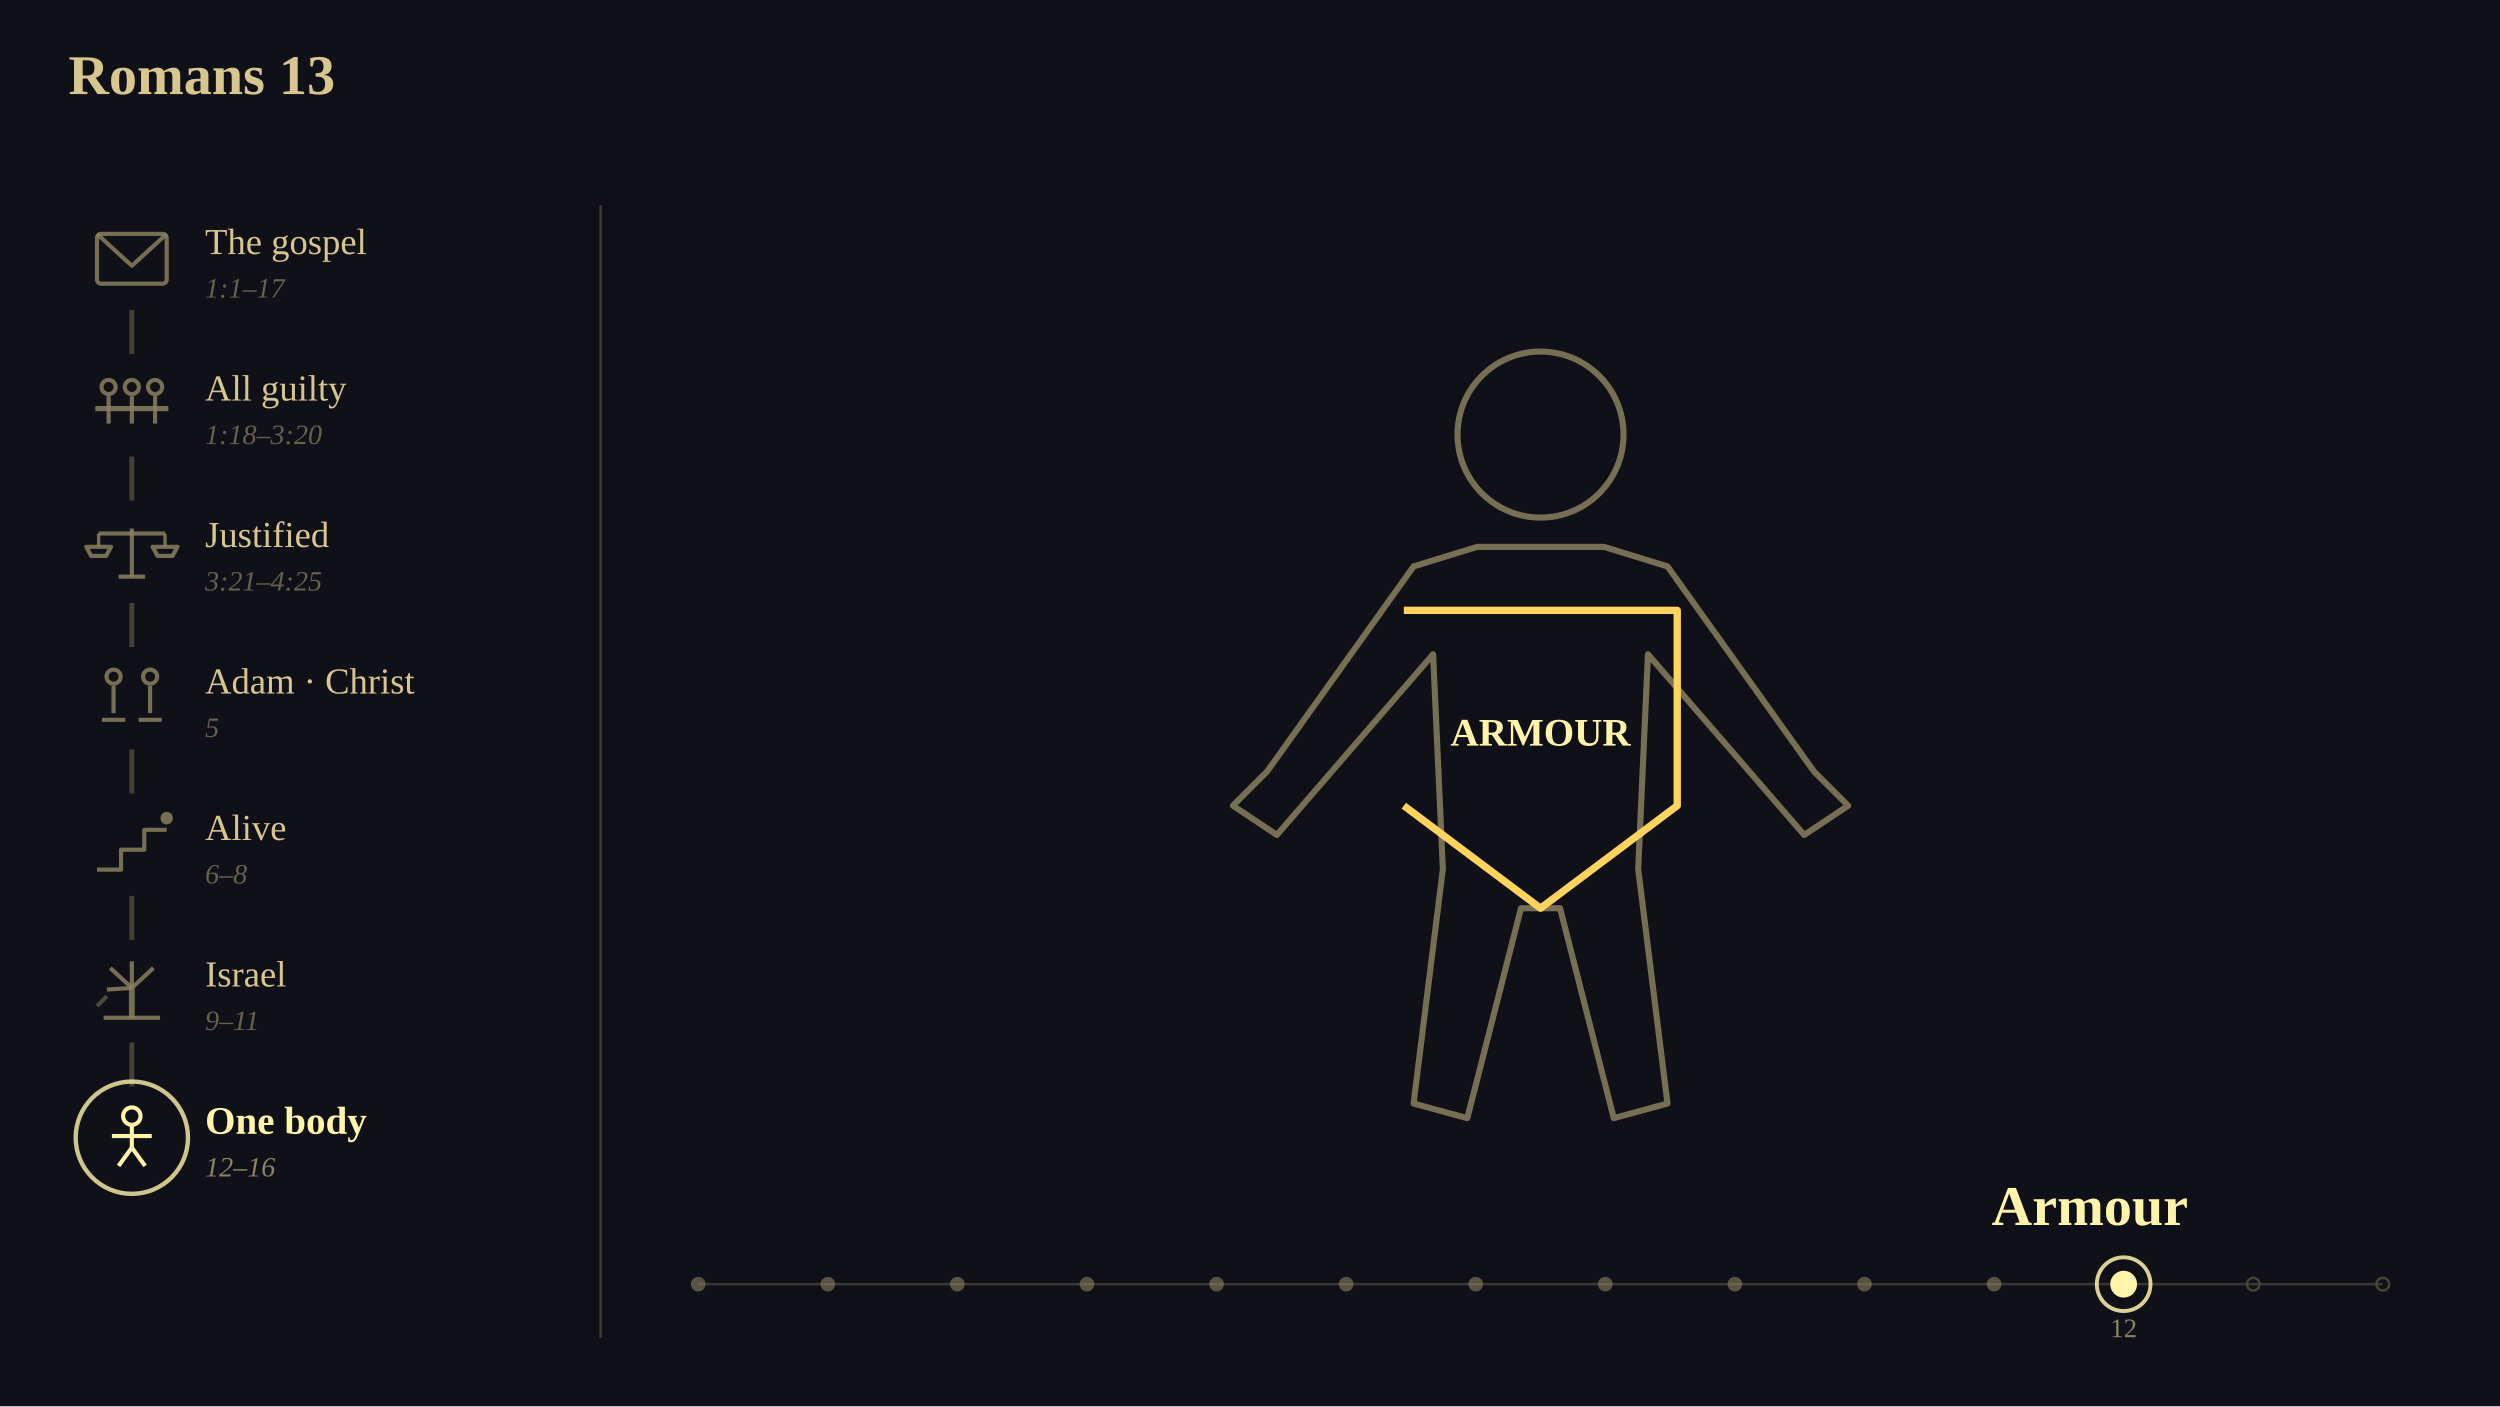
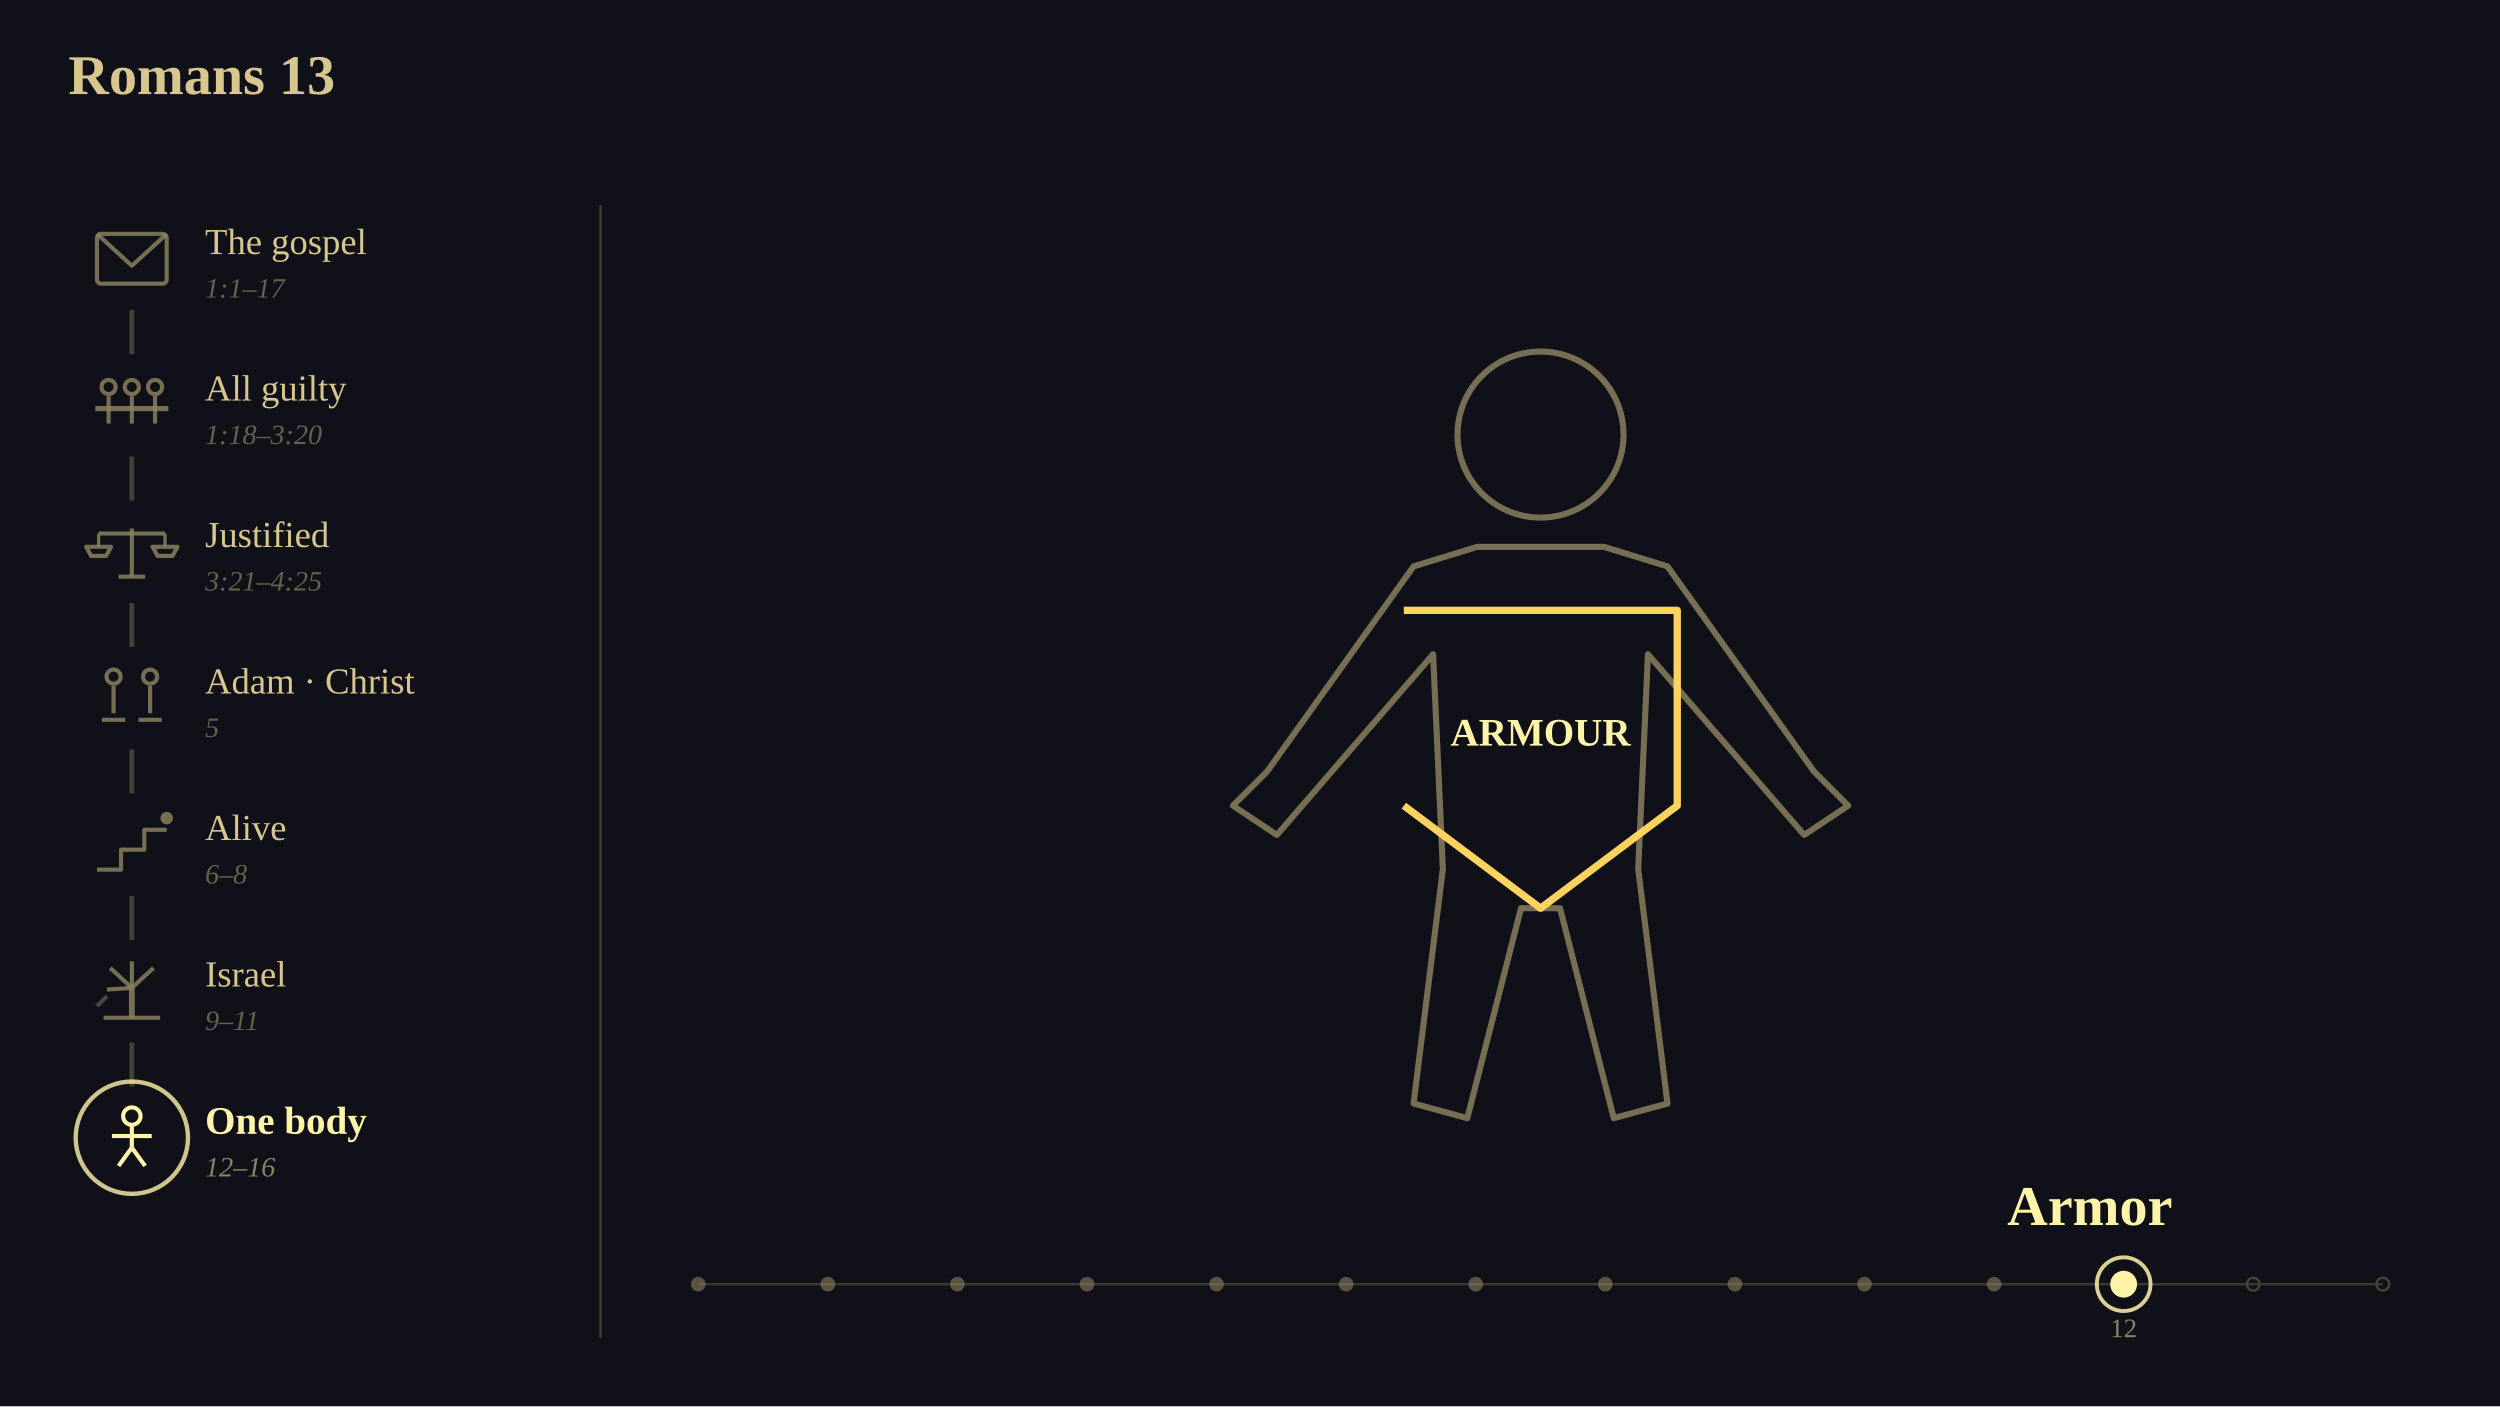
<svg xmlns="http://www.w3.org/2000/svg" viewBox="0 0 1024 576" width="1024" height="576" font-family="Georgia, 'Times New Roman', serif">
  <rect x="0" y="0" width="1024" height="576" fill="rgb(16,16,24)" />
  <text x="28" y="24" font-size="23" text-anchor="start" dominant-baseline="text-before-edge" fill="rgb(216,198,143)" font-family="Georgia, 'Times New Roman', serif" font-weight="bold">Romans 13</text>
  <line x1="54" y1="106" x2="54" y2="466" stroke="rgb(74,70,56)" stroke-width="2" stroke-opacity="0.898" />
  <circle cx="54" cy="106" r="21" fill="rgb(16,16,24)" />
  <rect x="39.72" y="95.8" width="28.56" height="20.4" rx="1.7" fill="none" stroke="rgb(138,129,95)" stroke-width="1.7" stroke-opacity="0.847" />
  <polyline points="39.72,95.8 54,108.86 68.28,95.8" stroke-linejoin="round" fill="none" stroke="rgb(138,129,95)" stroke-width="1.7" stroke-opacity="0.847" />
  <text x="84" y="99" font-size="15" text-anchor="start" dominant-baseline="central" fill="rgb(216,198,143)" font-family="Georgia, 'Times New Roman', serif">The gospel</text>
  <text x="84" y="118" font-size="11.5" text-anchor="start" dominant-baseline="central" fill="rgb(140,130,100)" font-family="Georgia, 'Times New Roman', serif" fill-opacity="0.698" font-style="italic">1:1–17</text>
  <circle cx="54" cy="166" r="21" fill="rgb(16,16,24)" />
  <circle cx="44.48" cy="158.52" r="2.89" fill="none" stroke="rgb(138,129,95)" stroke-width="1.7" stroke-opacity="0.847" />
  <line x1="44.48" y1="162.26" x2="44.48" y2="173.48" stroke="rgb(138,129,95)" stroke-width="1.7" stroke-opacity="0.847" />
  <circle cx="54" cy="158.52" r="2.89" fill="none" stroke="rgb(138,129,95)" stroke-width="1.7" stroke-opacity="0.847" />
  <line x1="54" y1="162.26" x2="54" y2="173.48" stroke="rgb(138,129,95)" stroke-width="1.7" stroke-opacity="0.847" />
  <circle cx="63.52" cy="158.52" r="2.89" fill="none" stroke="rgb(138,129,95)" stroke-width="1.7" stroke-opacity="0.847" />
  <line x1="63.52" y1="162.26" x2="63.52" y2="173.48" stroke="rgb(138,129,95)" stroke-width="1.7" stroke-opacity="0.847" />
  <line x1="39.04" y1="167.36" x2="68.96" y2="167.36" stroke="rgb(138,129,95)" stroke-width="2.12" stroke-opacity="0.847" />
  <text x="84" y="159" font-size="15" text-anchor="start" dominant-baseline="central" fill="rgb(216,198,143)" font-family="Georgia, 'Times New Roman', serif">All guilty</text>
  <text x="84" y="178" font-size="11.5" text-anchor="start" dominant-baseline="central" fill="rgb(140,130,100)" font-family="Georgia, 'Times New Roman', serif" fill-opacity="0.698" font-style="italic">1:18–3:20</text>
  <circle cx="54" cy="226" r="21" fill="rgb(16,16,24)" />
  <line x1="54" y1="216.48" x2="54" y2="236.2" stroke="rgb(138,129,95)" stroke-width="1.7" stroke-opacity="0.847" />
  <line x1="48.56" y1="236.2" x2="59.44" y2="236.2" stroke="rgb(138,129,95)" stroke-width="1.7" stroke-opacity="0.847" />
  <line x1="40.4" y1="218.52" x2="67.6" y2="218.52" stroke="rgb(138,129,95)" stroke-width="1.7" stroke-opacity="0.847" />
  <line x1="40.4" y1="218.52" x2="40.4" y2="223.96" stroke="rgb(138,129,95)" stroke-width="1.36" stroke-opacity="0.847" />
  <polygon points="35.3,223.96 45.5,223.96 43.46,227.7 37.34,227.7" stroke-linejoin="round" fill="none" stroke="rgb(138,129,95)" stroke-width="1.7" stroke-opacity="0.847" />
  <line x1="67.6" y1="218.52" x2="67.6" y2="223.96" stroke="rgb(138,129,95)" stroke-width="1.36" stroke-opacity="0.847" />
  <polygon points="62.5,223.96 72.7,223.96 70.66,227.7 64.54,227.7" stroke-linejoin="round" fill="none" stroke="rgb(138,129,95)" stroke-width="1.7" stroke-opacity="0.847" />
  <text x="84" y="219" font-size="15" text-anchor="start" dominant-baseline="central" fill="rgb(216,198,143)" font-family="Georgia, 'Times New Roman', serif">Justified</text>
  <text x="84" y="238" font-size="11.5" text-anchor="start" dominant-baseline="central" fill="rgb(140,130,100)" font-family="Georgia, 'Times New Roman', serif" fill-opacity="0.698" font-style="italic">3:21–4:25</text>
  <circle cx="54" cy="286" r="21" fill="rgb(16,16,24)" />
  <circle cx="46.52" cy="277.16" r="2.89" fill="none" stroke="rgb(138,129,95)" stroke-width="1.7" stroke-opacity="0.847" />
  <line x1="46.52" y1="280.9" x2="46.52" y2="292.12" stroke="rgb(138,129,95)" stroke-width="1.7" stroke-opacity="0.847" />
  <line x1="41.76" y1="294.84" x2="51.28" y2="294.84" stroke="rgb(138,129,95)" stroke-width="1.7" stroke-opacity="0.847" />
  <circle cx="61.48" cy="277.16" r="2.89" fill="none" stroke="rgb(138,129,95)" stroke-width="1.7" stroke-opacity="0.847" />
  <line x1="61.48" y1="280.9" x2="61.48" y2="292.12" stroke="rgb(138,129,95)" stroke-width="1.7" stroke-opacity="0.847" />
  <line x1="56.72" y1="294.84" x2="66.24" y2="294.84" stroke="rgb(138,129,95)" stroke-width="1.7" stroke-opacity="0.847" />
  <text x="84" y="279" font-size="15" text-anchor="start" dominant-baseline="central" fill="rgb(216,198,143)" font-family="Georgia, 'Times New Roman', serif">Adam · Christ</text>
  <text x="84" y="298" font-size="11.5" text-anchor="start" dominant-baseline="central" fill="rgb(140,130,100)" font-family="Georgia, 'Times New Roman', serif" fill-opacity="0.698" font-style="italic">5</text>
  <circle cx="54" cy="346" r="21" fill="rgb(16,16,24)" />
  <polyline points="39.72,356.2 49.58,356.2 49.58,348.04 59.1,348.04 59.1,339.88 68.28,339.88" stroke-linejoin="round" fill="none" stroke="rgb(138,129,95)" stroke-width="1.7" stroke-opacity="0.847" />
  <circle cx="68.28" cy="335.12" r="2.55" fill="rgb(138,129,95)" fill-opacity="0.847" />
  <text x="84" y="339" font-size="15" text-anchor="start" dominant-baseline="central" fill="rgb(216,198,143)" font-family="Georgia, 'Times New Roman', serif">Alive</text>
  <text x="84" y="358" font-size="11.5" text-anchor="start" dominant-baseline="central" fill="rgb(140,130,100)" font-family="Georgia, 'Times New Roman', serif" fill-opacity="0.698" font-style="italic">6–8</text>
  <circle cx="54" cy="406" r="21" fill="rgb(16,16,24)" />
  <line x1="54" y1="416.88" x2="54" y2="404.64" stroke="rgb(138,129,95)" stroke-width="2.38" stroke-opacity="0.847" />
  <line x1="42.44" y1="416.88" x2="65.56" y2="416.88" stroke="rgb(138,129,95)" stroke-width="1.7" stroke-opacity="0.847" />
  <line x1="54" y1="404.64" x2="45.16" y2="396.48" stroke="rgb(138,129,95)" stroke-width="1.7" stroke-opacity="0.847" />
  <line x1="54" y1="404.64" x2="54" y2="393.76" stroke="rgb(138,129,95)" stroke-width="1.7" stroke-opacity="0.847" />
  <line x1="54" y1="404.64" x2="62.84" y2="396.48" stroke="rgb(138,129,95)" stroke-width="1.7" stroke-opacity="0.847" />
  <line x1="54" y1="404.64" x2="43.8" y2="405.32" stroke="rgb(138,129,95)" stroke-width="1.7" stroke-opacity="0.847" />
  <line x1="43.8" y1="408.04" x2="39.72" y2="412.12" stroke="rgb(138,129,95)" stroke-width="1.7" stroke-opacity="0.498" />
  <text x="84" y="399" font-size="15" text-anchor="start" dominant-baseline="central" fill="rgb(216,198,143)" font-family="Georgia, 'Times New Roman', serif">Israel</text>
  <text x="84" y="418" font-size="11.5" text-anchor="start" dominant-baseline="central" fill="rgb(140,130,100)" font-family="Georgia, 'Times New Roman', serif" fill-opacity="0.698" font-style="italic">9–11</text>
  <circle cx="54" cy="466" r="21" fill="rgb(16,16,24)" />
  <circle cx="54" cy="457.16" r="3.57" fill="none" stroke="rgb(255,244,170)" stroke-width="1.7" />
  <line x1="54" y1="461.24" x2="54" y2="470.08" stroke="rgb(255,244,170)" stroke-width="1.7" />
  <line x1="45.84" y1="465.32" x2="62.16" y2="465.32" stroke="rgb(255,244,170)" stroke-width="1.7" />
  <line x1="54" y1="470.08" x2="48.56" y2="477.56" stroke="rgb(255,244,170)" stroke-width="1.7" />
  <line x1="54" y1="470.08" x2="59.44" y2="477.56" stroke="rgb(255,244,170)" stroke-width="1.7" />
  <ellipse cx="54" cy="466" rx="23" ry="23" fill="none" stroke="rgb(255,244,170)" stroke-width="1.8" stroke-opacity="0.800" />
  <text x="84" y="459" font-size="16" text-anchor="start" dominant-baseline="central" fill="rgb(255,244,170)" font-family="Georgia, 'Times New Roman', serif" font-weight="bold">One body</text>
  <text x="84" y="478" font-size="11.5" text-anchor="start" dominant-baseline="central" fill="rgb(140,130,100)" font-family="Georgia, 'Times New Roman', serif" font-style="italic">12–16</text>
  <line x1="246" y1="84" x2="246" y2="548" stroke="rgb(74,70,56)" stroke-width="1" stroke-opacity="0.800" />
  <circle cx="631" cy="178" r="34" fill="none" stroke="rgb(138,129,95)" stroke-width="2.5" stroke-opacity="0.847" />
  <polygon points="605,224 579,232 519,316 505,330 523,342 587,268 591,356 579,452 601,458 623,372 639,372 661,458 683,452 671,356 675,268 739,342 757,330 743,316 683,232 657,224" stroke-linejoin="round" fill="none" stroke="rgb(138,129,95)" stroke-width="2.5" stroke-opacity="0.847" />
  <polyline points="575,250 687,250 687,330 631,372 575,330" stroke-linejoin="round" fill="none" stroke="rgb(255,212,94)" stroke-width="3" />
  <text x="631" y="300" font-size="16" text-anchor="middle" dominant-baseline="central" fill="rgb(255,244,170)" font-family="Georgia, 'Times New Roman', serif" font-weight="bold">ARMOUR</text>
  <line x1="286" y1="526" x2="976" y2="526" stroke="rgb(74,70,56)" stroke-width="1" stroke-opacity="0.749" />
  <circle cx="286" cy="526" r="3" fill="rgb(138,129,95)" fill-opacity="0.600" />
  <circle cx="339.08" cy="526" r="3" fill="rgb(138,129,95)" fill-opacity="0.600" />
  <circle cx="392.15" cy="526" r="3" fill="rgb(138,129,95)" fill-opacity="0.600" />
  <circle cx="445.23" cy="526" r="3" fill="rgb(138,129,95)" fill-opacity="0.600" />
  <circle cx="498.31" cy="526" r="3" fill="rgb(138,129,95)" fill-opacity="0.600" />
  <circle cx="551.38" cy="526" r="3" fill="rgb(138,129,95)" fill-opacity="0.600" />
  <circle cx="604.46" cy="526" r="3" fill="rgb(138,129,95)" fill-opacity="0.600" />
  <circle cx="657.54" cy="526" r="3" fill="rgb(138,129,95)" fill-opacity="0.600" />
  <circle cx="710.62" cy="526" r="3" fill="rgb(138,129,95)" fill-opacity="0.600" />
  <circle cx="763.69" cy="526" r="3" fill="rgb(138,129,95)" fill-opacity="0.600" />
  <circle cx="816.77" cy="526" r="3" fill="rgb(138,129,95)" fill-opacity="0.600" />
  <circle cx="922.92" cy="526" r="2.6" fill="none" stroke="rgb(74,70,56)" stroke-width="1" stroke-opacity="0.949" />
  <circle cx="976" cy="526" r="2.6" fill="none" stroke="rgb(74,70,56)" stroke-width="1" stroke-opacity="0.949" />
  <circle cx="869.85" cy="526" r="5.5" fill="rgb(255,244,170)" />
  <ellipse cx="869.85" cy="526" rx="11" ry="11" fill="none" stroke="rgb(255,244,170)" stroke-width="1.6" stroke-opacity="0.847" />
  <text x="869.85" y="544" font-size="11" text-anchor="middle" dominant-baseline="central" fill="rgb(140,130,100)" font-family="Georgia, 'Times New Roman', serif">12</text>
-   <text x="856" y="494" font-size="23" text-anchor="middle" dominant-baseline="central" fill="rgb(255,244,170)" font-family="Georgia, 'Times New Roman', serif" font-weight="bold">Armour</text>
+   <text x="856" y="494" font-size="23" text-anchor="middle" dominant-baseline="central" fill="rgb(255,244,170)" font-family="Georgia, 'Times New Roman', serif" font-weight="bold">Armor</text>
</svg>
